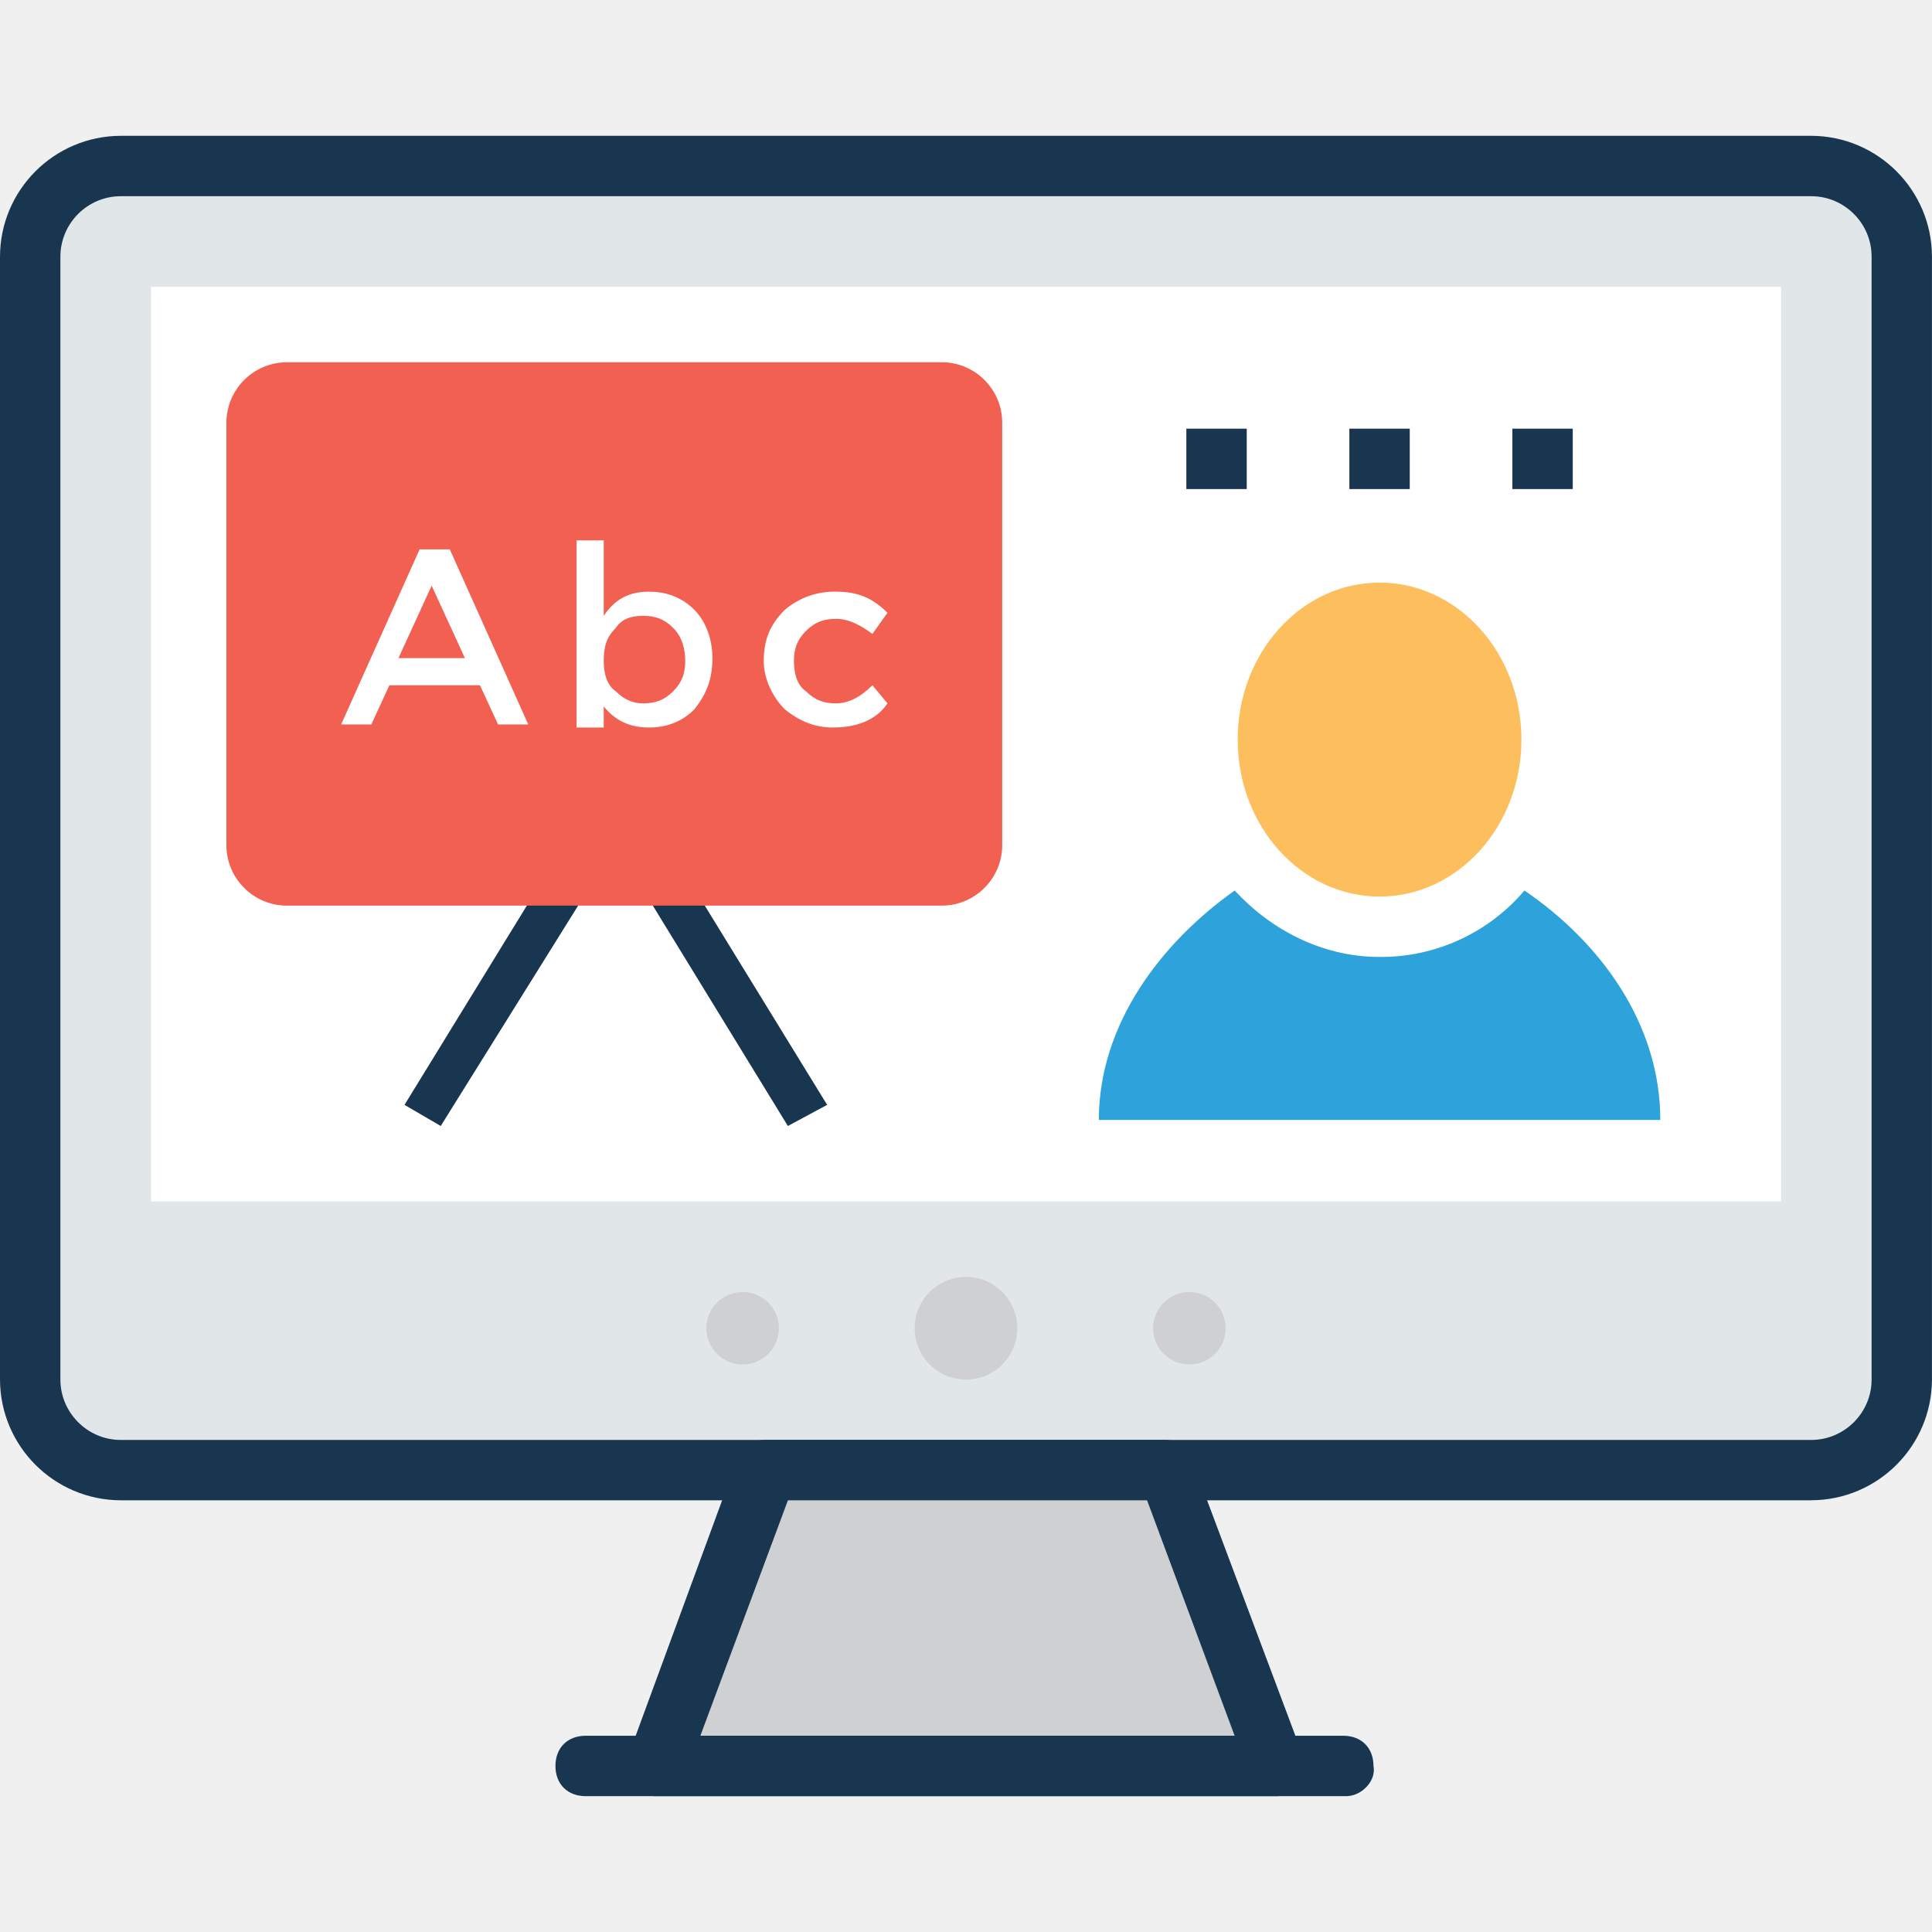
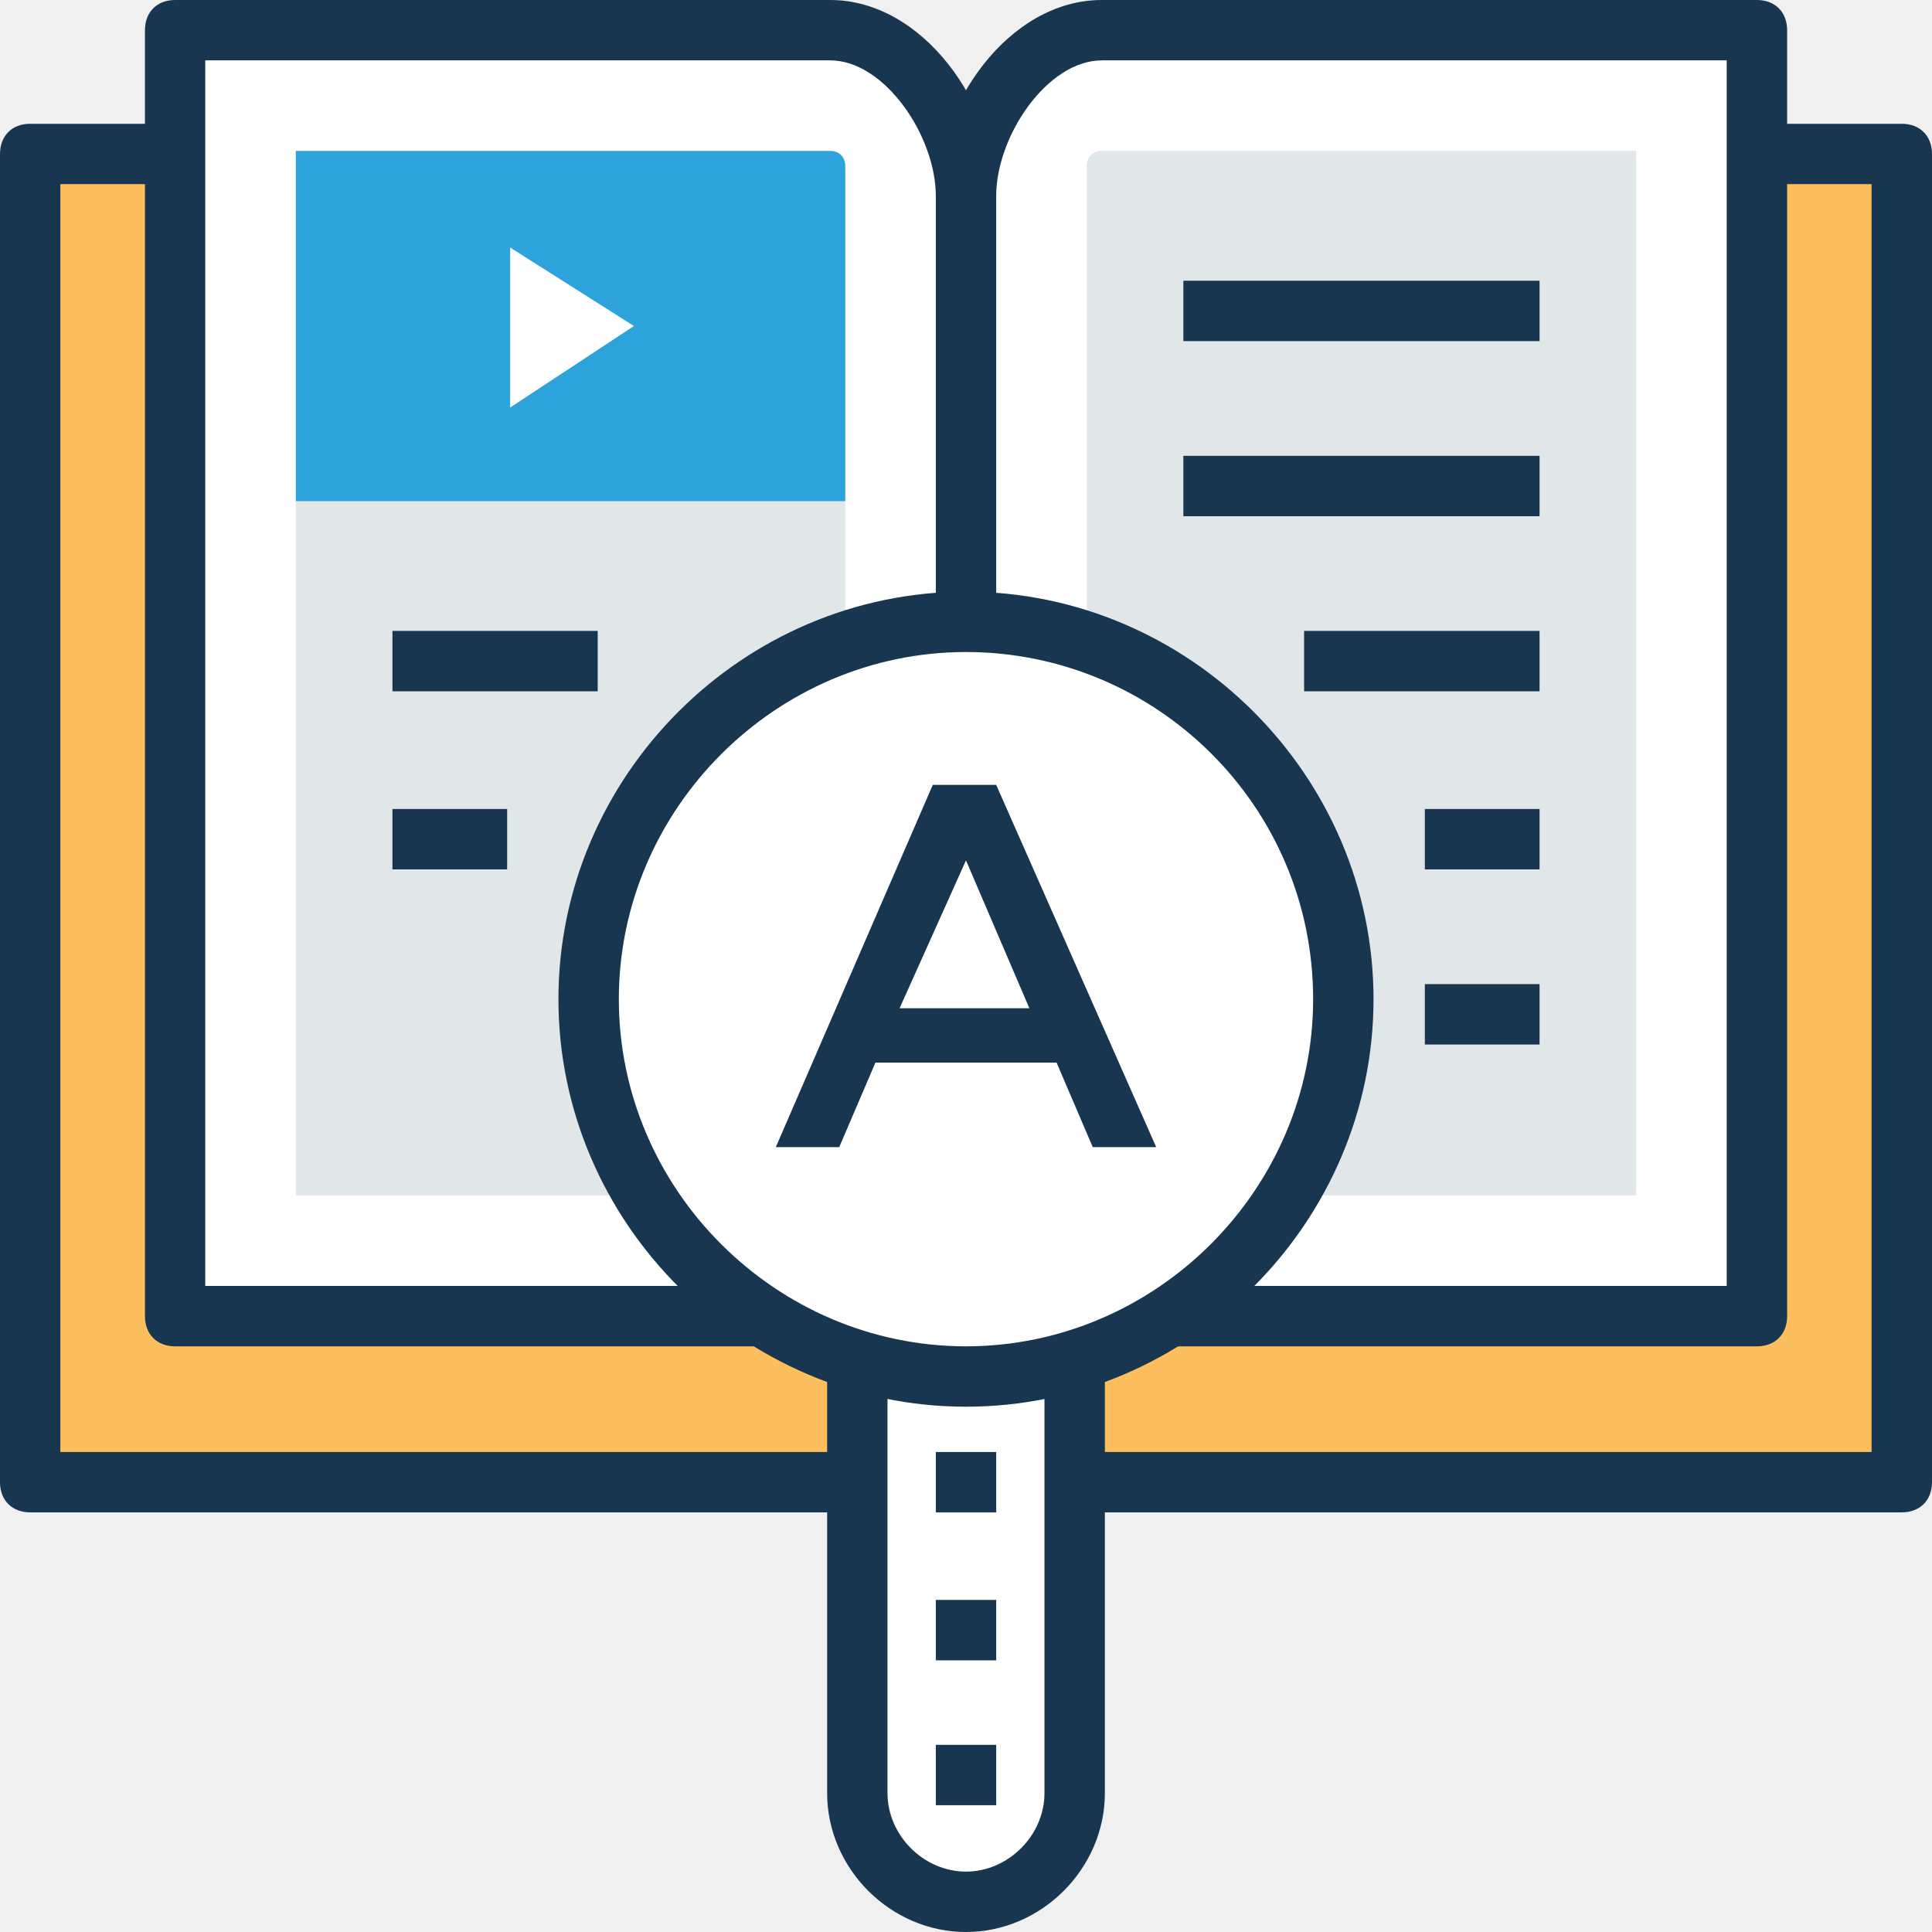
<svg xmlns="http://www.w3.org/2000/svg" viewBox="0 0 496.49 496.49">
-   <path fill="#e1e6e9" d="M465.45 42.67H31.03c-13.19 0-23.27 10.08-23.27 23.27v288.58c0 13.19 10.08 23.28 23.27 23.28h434.42c13.2 0 23.28-10.09 23.28-23.28V65.94a23.34 23.34 0 0 0-23.28-23.27z" />
-   <path fill="#193651" d="M465.45 385.55H31.03A31.12 31.12 0 0 1 0 354.52V65.94A31.12 31.12 0 0 1 31.03 34.9h434.42a31.12 31.12 0 0 1 31.03 31.03v288.58a31.12 31.12 0 0 1-31.03 31.03zM31.03 50.42a15.56 15.56 0 0 0-15.51 15.52v288.58c0 8.53 6.98 15.52 15.51 15.52h434.42c8.54 0 15.52-6.99 15.52-15.52V65.94c0-8.53-6.98-15.52-15.52-15.52H31.03z" />
-   <path fill="#fff" d="M38.79 73.7H457.7v235.06H38.79z" />
-   <path fill="#cfd0d1" d="M299.44 377.79h-102.4l-28.7 76.03h159.8z" />
-   <g fill="#193651">
-     <path d="M328.14 461.58h-159.8c-2.33 0-4.66-1.56-6.2-3.1-1.56-2.33-1.56-4.66-.78-6.99l27.92-76.02a7.45 7.45 0 0 1 6.99-5.43h103.17c3.1 0 6.2 2.32 6.98 5.43l27.93 74.47c.78 1.55.78 2.33.78 3.88.77 3.88-3.1 7.76-6.99 7.76zm-148.16-15.52h137.3l-22.5-60.5h-92.3l-22.5 60.5z" />
-     <path d="M345.99 461.58h-195.5c-4.65 0-7.75-3.1-7.75-7.76s3.1-7.76 7.76-7.76h194.7c4.66 0 7.76 3.1 7.76 7.76.77 3.88-3.1 7.76-6.98 7.76z" />
-   </g>
-   <path fill="#2ea2db" d="M391.76 228.85a48.36 48.36 0 0 1-37.24 17.07c-14.74 0-27.92-6.99-37.23-17.07-18.62 13.19-34.91 34.13-34.91 58.96h144.29c0-24.83-15.52-45.77-34.91-58.96z" />
-   <ellipse cx="354.52" cy="190.06" fill="#fdbf5e" rx="36.46" ry="40.34" />
-   <path fill="#193651" d="M202.47 289.36l-44.22-72.15-44.99 72.15-9.31-5.43 54.3-88.44 54.31 88.44z" />
-   <path fill="#f16051" d="M242.04 93.1H73.7a15.56 15.56 0 0 0-15.52 15.5v108.61c0 8.53 6.98 15.52 15.52 15.52h168.34c8.53 0 15.51-6.99 15.51-15.52v-108.6c0-8.54-6.98-15.52-15.51-15.52z" />
-   <path fill="#fff" d="M100.07 176.1l-4.65 10.08h-7.76l20.17-45h7.76l20.17 45H128l-4.66-10.08h-23.27zm19.4-6.98l-8.54-18.62-8.53 18.62h17.07zm47.32-17.07c4.65 0 8.53 1.55 11.63 4.65 3.1 3.1 4.66 7.76 4.66 12.42 0 5.43-1.55 9.3-4.66 13.18-3.1 3.1-6.98 4.66-11.63 4.66-4.66 0-8.53-1.55-11.64-5.43v5.43h-6.98v-48.1h6.98v19.4c3.1-4.66 6.98-6.21 11.64-6.21zm-11.64 17.84c0 3.1.78 6.2 3.1 7.76 2.33 2.33 4.66 3.1 6.99 3.1 3.1 0 5.43-.77 7.75-3.1s3.1-4.66 3.1-7.76-.77-6.2-3.1-8.53c-2.32-2.33-4.65-3.1-7.75-3.1s-5.43.77-6.99 3.1c-2.32 2.32-3.1 4.65-3.1 8.53zm58.95 17.07c-4.65 0-8.52-1.55-12.4-4.66-3.1-3.1-5.43-7.76-5.43-12.4 0-5.44 1.55-9.32 5.43-13.2a19.58 19.58 0 0 1 13.19-4.65c5.43 0 9.3 1.55 13.18 5.43l-3.88 5.43c-3.1-2.33-6.2-3.88-9.3-3.88-3.1 0-5.43.78-7.76 3.1s-3.1 4.66-3.1 7.76.77 6.2 3.1 7.76c2.32 2.33 4.65 3.1 7.75 3.1s6.21-1.55 9.31-4.65l3.88 4.65c-3.1 4.66-8.53 6.2-13.96 6.2z" />
-   <g fill="#cfd0d1">
-     <circle cx="190.84" cy="341.33" r="9.31" />
-     <circle cx="248.24" cy="341.33" r="13.19" />
-     <circle cx="305.65" cy="341.33" r="9.31" />
-   </g>
-   <path fill="#193651" d="M304.87 110.16h15.52v15.52h-15.52zm41.89 0h15.52v15.52h-15.52zm41.89 0h15.52v15.52h-15.52z" />
+   <path fill="#fdbf5e" d="M7.76 39.56h480.97v341.33H7.76z" />
+   <path fill="#193651" d="M488.73 388.65H7.76c-4.66 0-7.76-3.1-7.76-7.75V39.56c0-4.65 3.1-7.75 7.76-7.75h480.97c4.65 0 7.76 3.1 7.76 7.75V380.9c0 4.65-3.1 7.75-7.76 7.75zM15.5 373.14h465.46V47.32H15.51v325.82z" />
+   <path fill="#fff" d="M283.15 7.76c-19.4 0-34.9 23.27-34.9 42.66V380.9c0-19.4 15.5-42.67 34.9-42.67H451.5V7.76H283.15z" />
+   <path fill="#193651" d="M248.24 388.65c-4.65 0-7.76-3.1-7.76-7.75V50.42C240.48 27.15 259.1 0 283.15 0H451.5c4.66 0 7.76 3.1 7.76 7.76v330.47c0 4.66-3.1 7.76-7.76 7.76H283.15c-14.74 0-27.15 19.4-27.15 34.9 0 4.66-3.1 7.76-7.76 7.76zm34.91-373.13C269.2 15.51 256 34.9 256 50.41v293.24c6.98-7.76 17.07-13.19 27.15-13.19h160.58V15.51H283.15z" />
+   <path fill="#e1e6e9" d="M279.27 42.67c0-2.33 1.56-3.88 3.88-3.88h137.31V307.2H279.27V42.67z" />
+   <path fill="#fff" d="M213.33 7.76c19.4 0 34.91 23.27 34.91 42.66V380.9c0-19.4-15.51-42.67-34.9-42.67H44.98V7.76h168.34z" />
+   <path fill="#193651" d="M248.24 388.65c-4.65 0-7.76-3.1-7.76-7.75 0-15.52-13.18-34.91-27.15-34.91H45c-4.65 0-7.75-3.1-7.75-7.76V7.76C37.25 3.1 40.35 0 45 0h168.34C237.38 0 256 27.15 256 50.42V380.9c0 4.65-3.1 7.75-7.76 7.75zM52.75 330.47h160.58c10.09 0 20.17 5.43 27.16 13.2V50.41c0-15.51-13.2-34.9-27.16-34.9H52.75v314.95z" />
+   <path fill="#e1e6e9" d="M217.21 307.2H76.03V38.79h137.3c2.33 0 3.88 1.55 3.88 3.88V307.2z" />
+   <path fill="#2ea2db" d="M217.21 128.78V42.67c0-2.33-1.55-3.88-3.88-3.88H76.03v89.99H217.2z" />
+   <path fill="#fff" d="M131.1 63.61v41.12l31.81-20.95z" />
+   <path fill="#193651" d="M304.1 72.14h91.54v15.52H304.1zm0 45h91.54v15.52H304.1zm31.03 44.99h60.51v15.52h-60.51zm31.03 45.77h29.48v15.52h-29.48zm0 45h29.48v15.52h-29.48zm-265.31-90.77h52.75v15.52h-52.75zm0 45.77h29.48v15.52h-29.48z" />
+   <path fill="#fff" d="M220.31 348.31V460.8a27.81 27.81 0 0 0 27.93 27.93 27.81 27.81 0 0 0 27.93-27.93V348.31H220.3z" />
+   <path fill="#193651" d="M276.17 340.56h-55.85c-4.66 0-7.76 3.1-7.76 7.76V460.8c0 19.4 16.29 35.69 35.68 35.69 19.4 0 35.69-16.3 35.69-35.69V348.31a7.77 7.77 0 0 0-7.76-7.75zm-7.76 120.24c0 10.86-9.3 20.17-20.17 20.17-10.86 0-20.17-9.3-20.17-20.17V356.07h40.34V460.8z" />
+   <circle cx="248.24" cy="256.78" r="96.97" fill="#fff" />
+   <path fill="#193651" d="M248.24 361.5c-57.4 0-104.73-47.32-104.73-104.72s47.33-104.73 104.73-104.73 104.73 47.32 104.73 104.73S305.65 361.5 248.24 361.5zm0-193.94c-48.87 0-89.21 40.34-89.21 89.22s40.34 89.2 89.21 89.2 89.21-40.33 89.21-89.2c0-49.65-40.33-89.22-89.2-89.22zm-7.75 205.58h15.52v15.52h-15.52zm0 38.01h15.52v15.52h-15.52z" />
+   <path fill="#193651" d="M240.49 448.39h15.52v15.52h-15.52zm-15.52-175.32l-9.3 21.72h-16.3l40.34-93.1H256l41.12 93.1h-16.3l-9.3-21.72h-46.55zm39.56-13.97l-16.29-38-17.06 38h33.35z" />
</svg>
